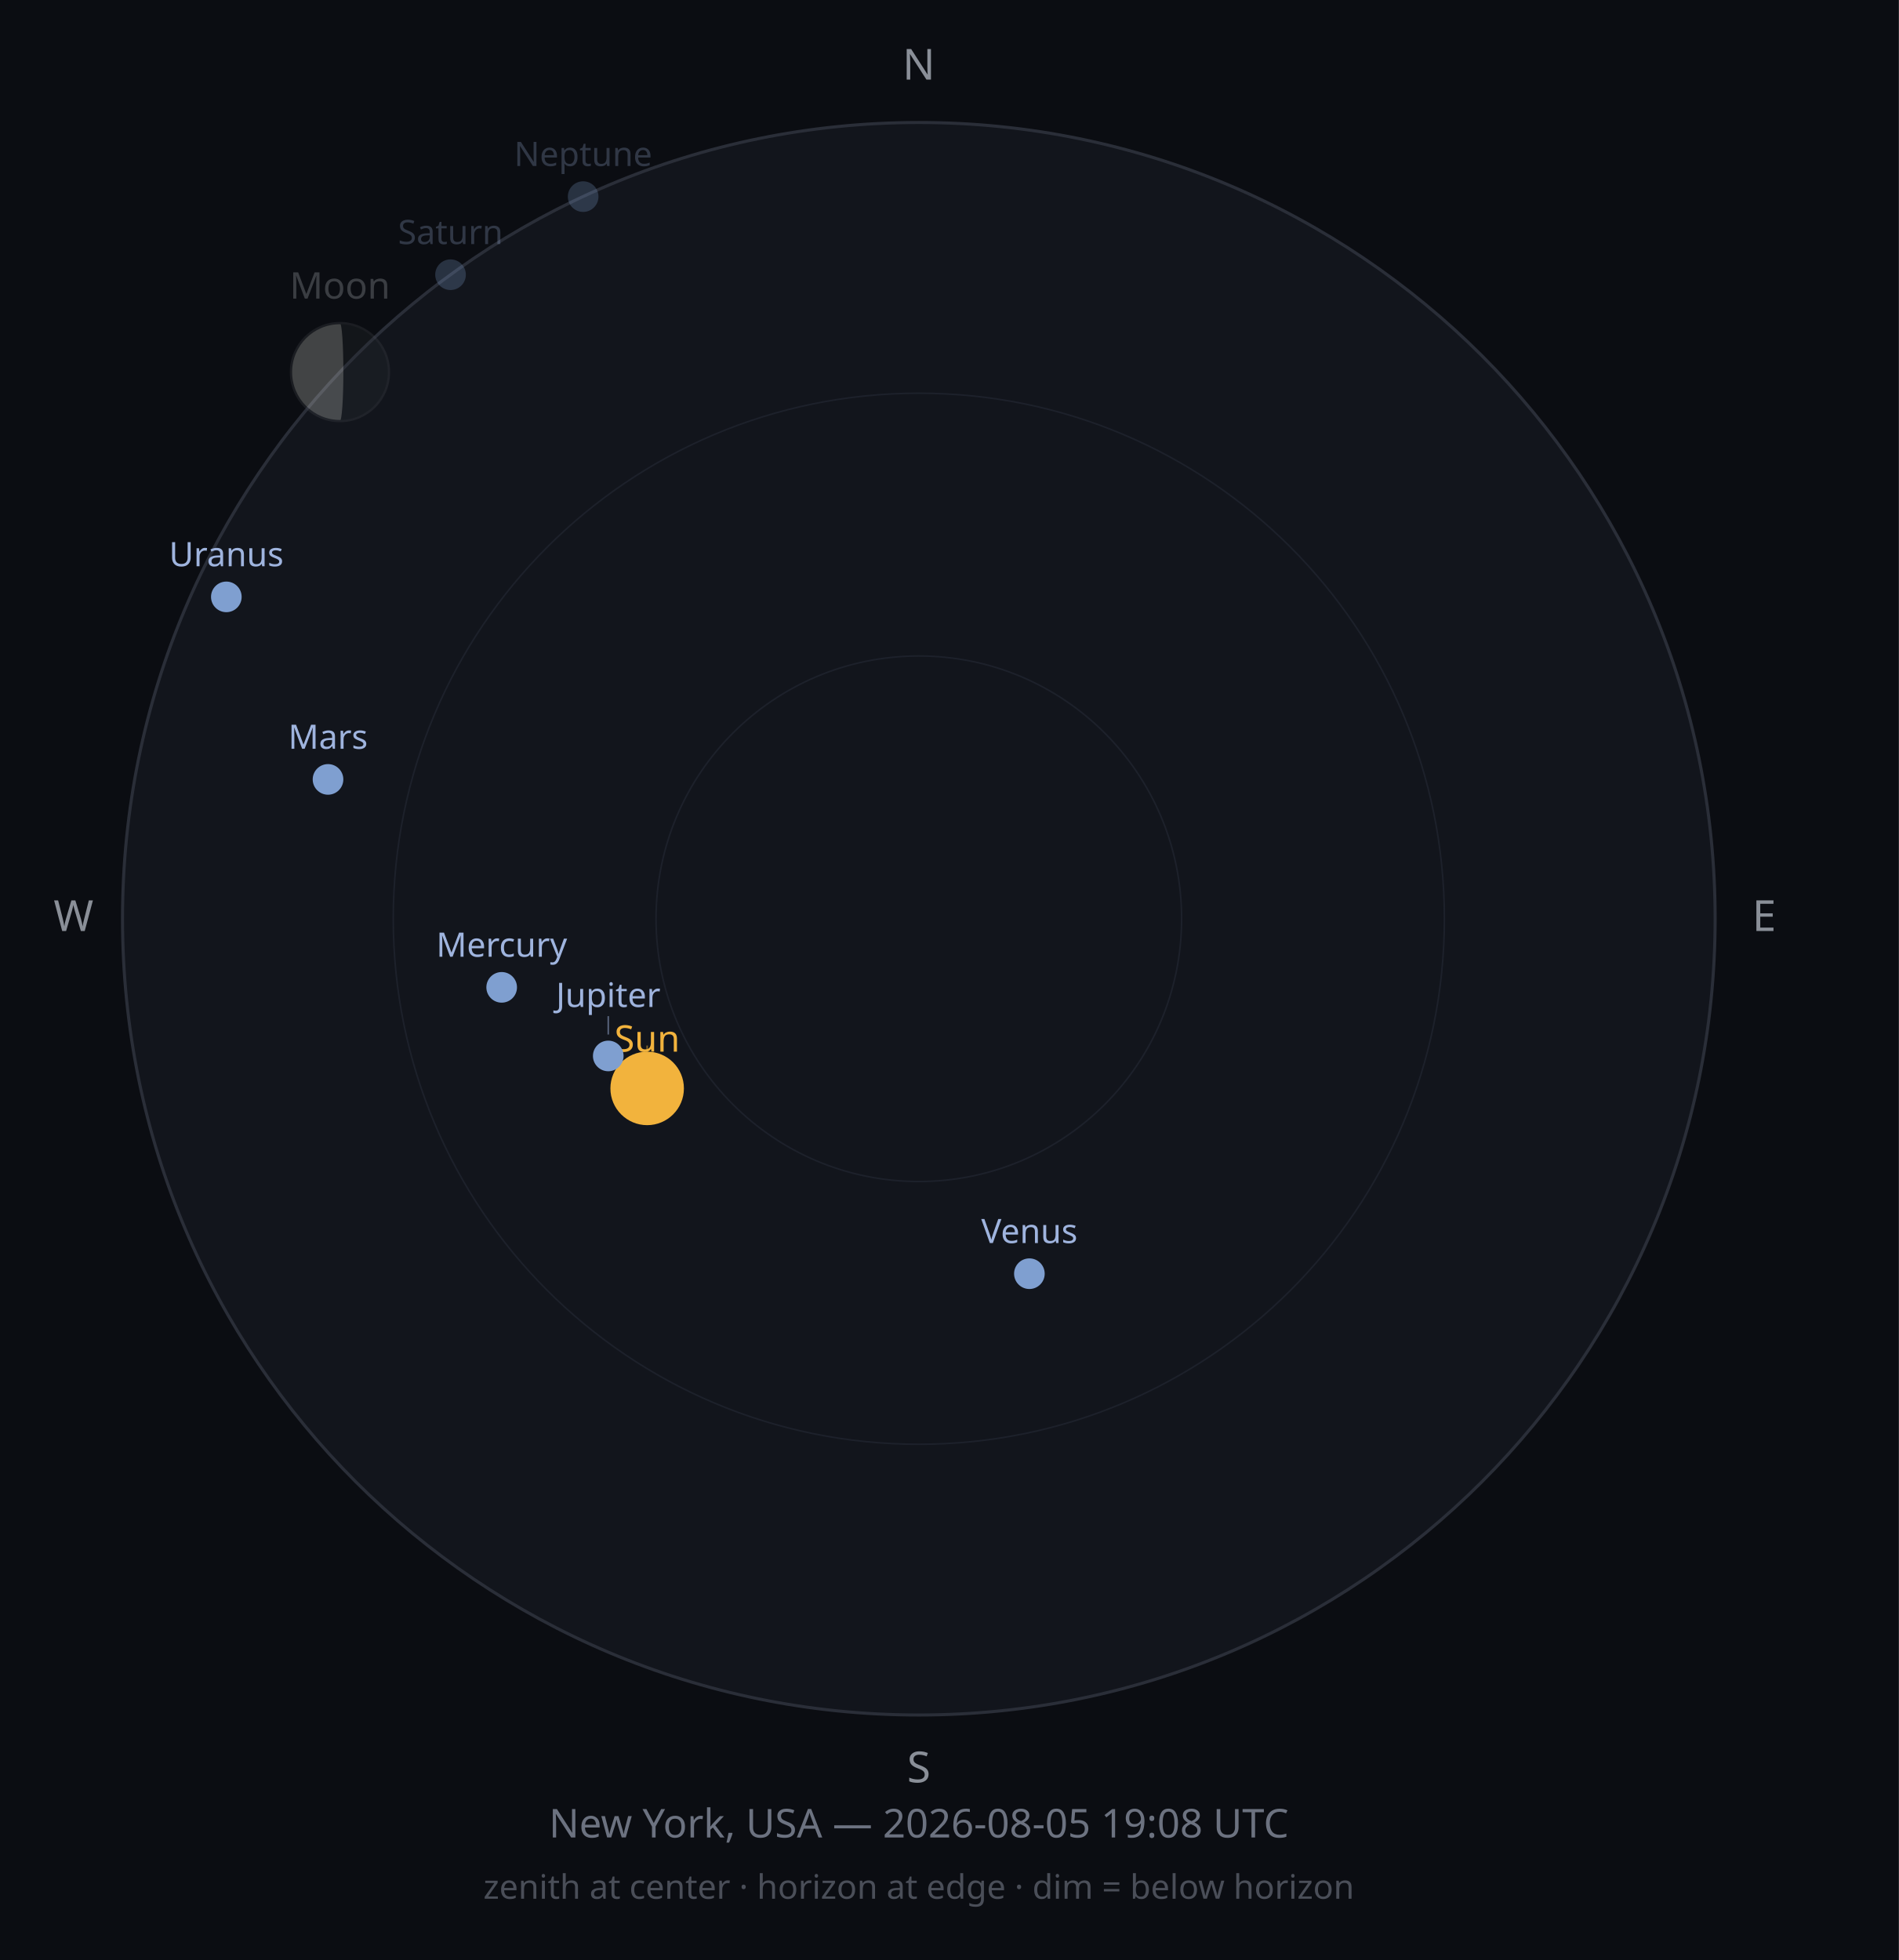
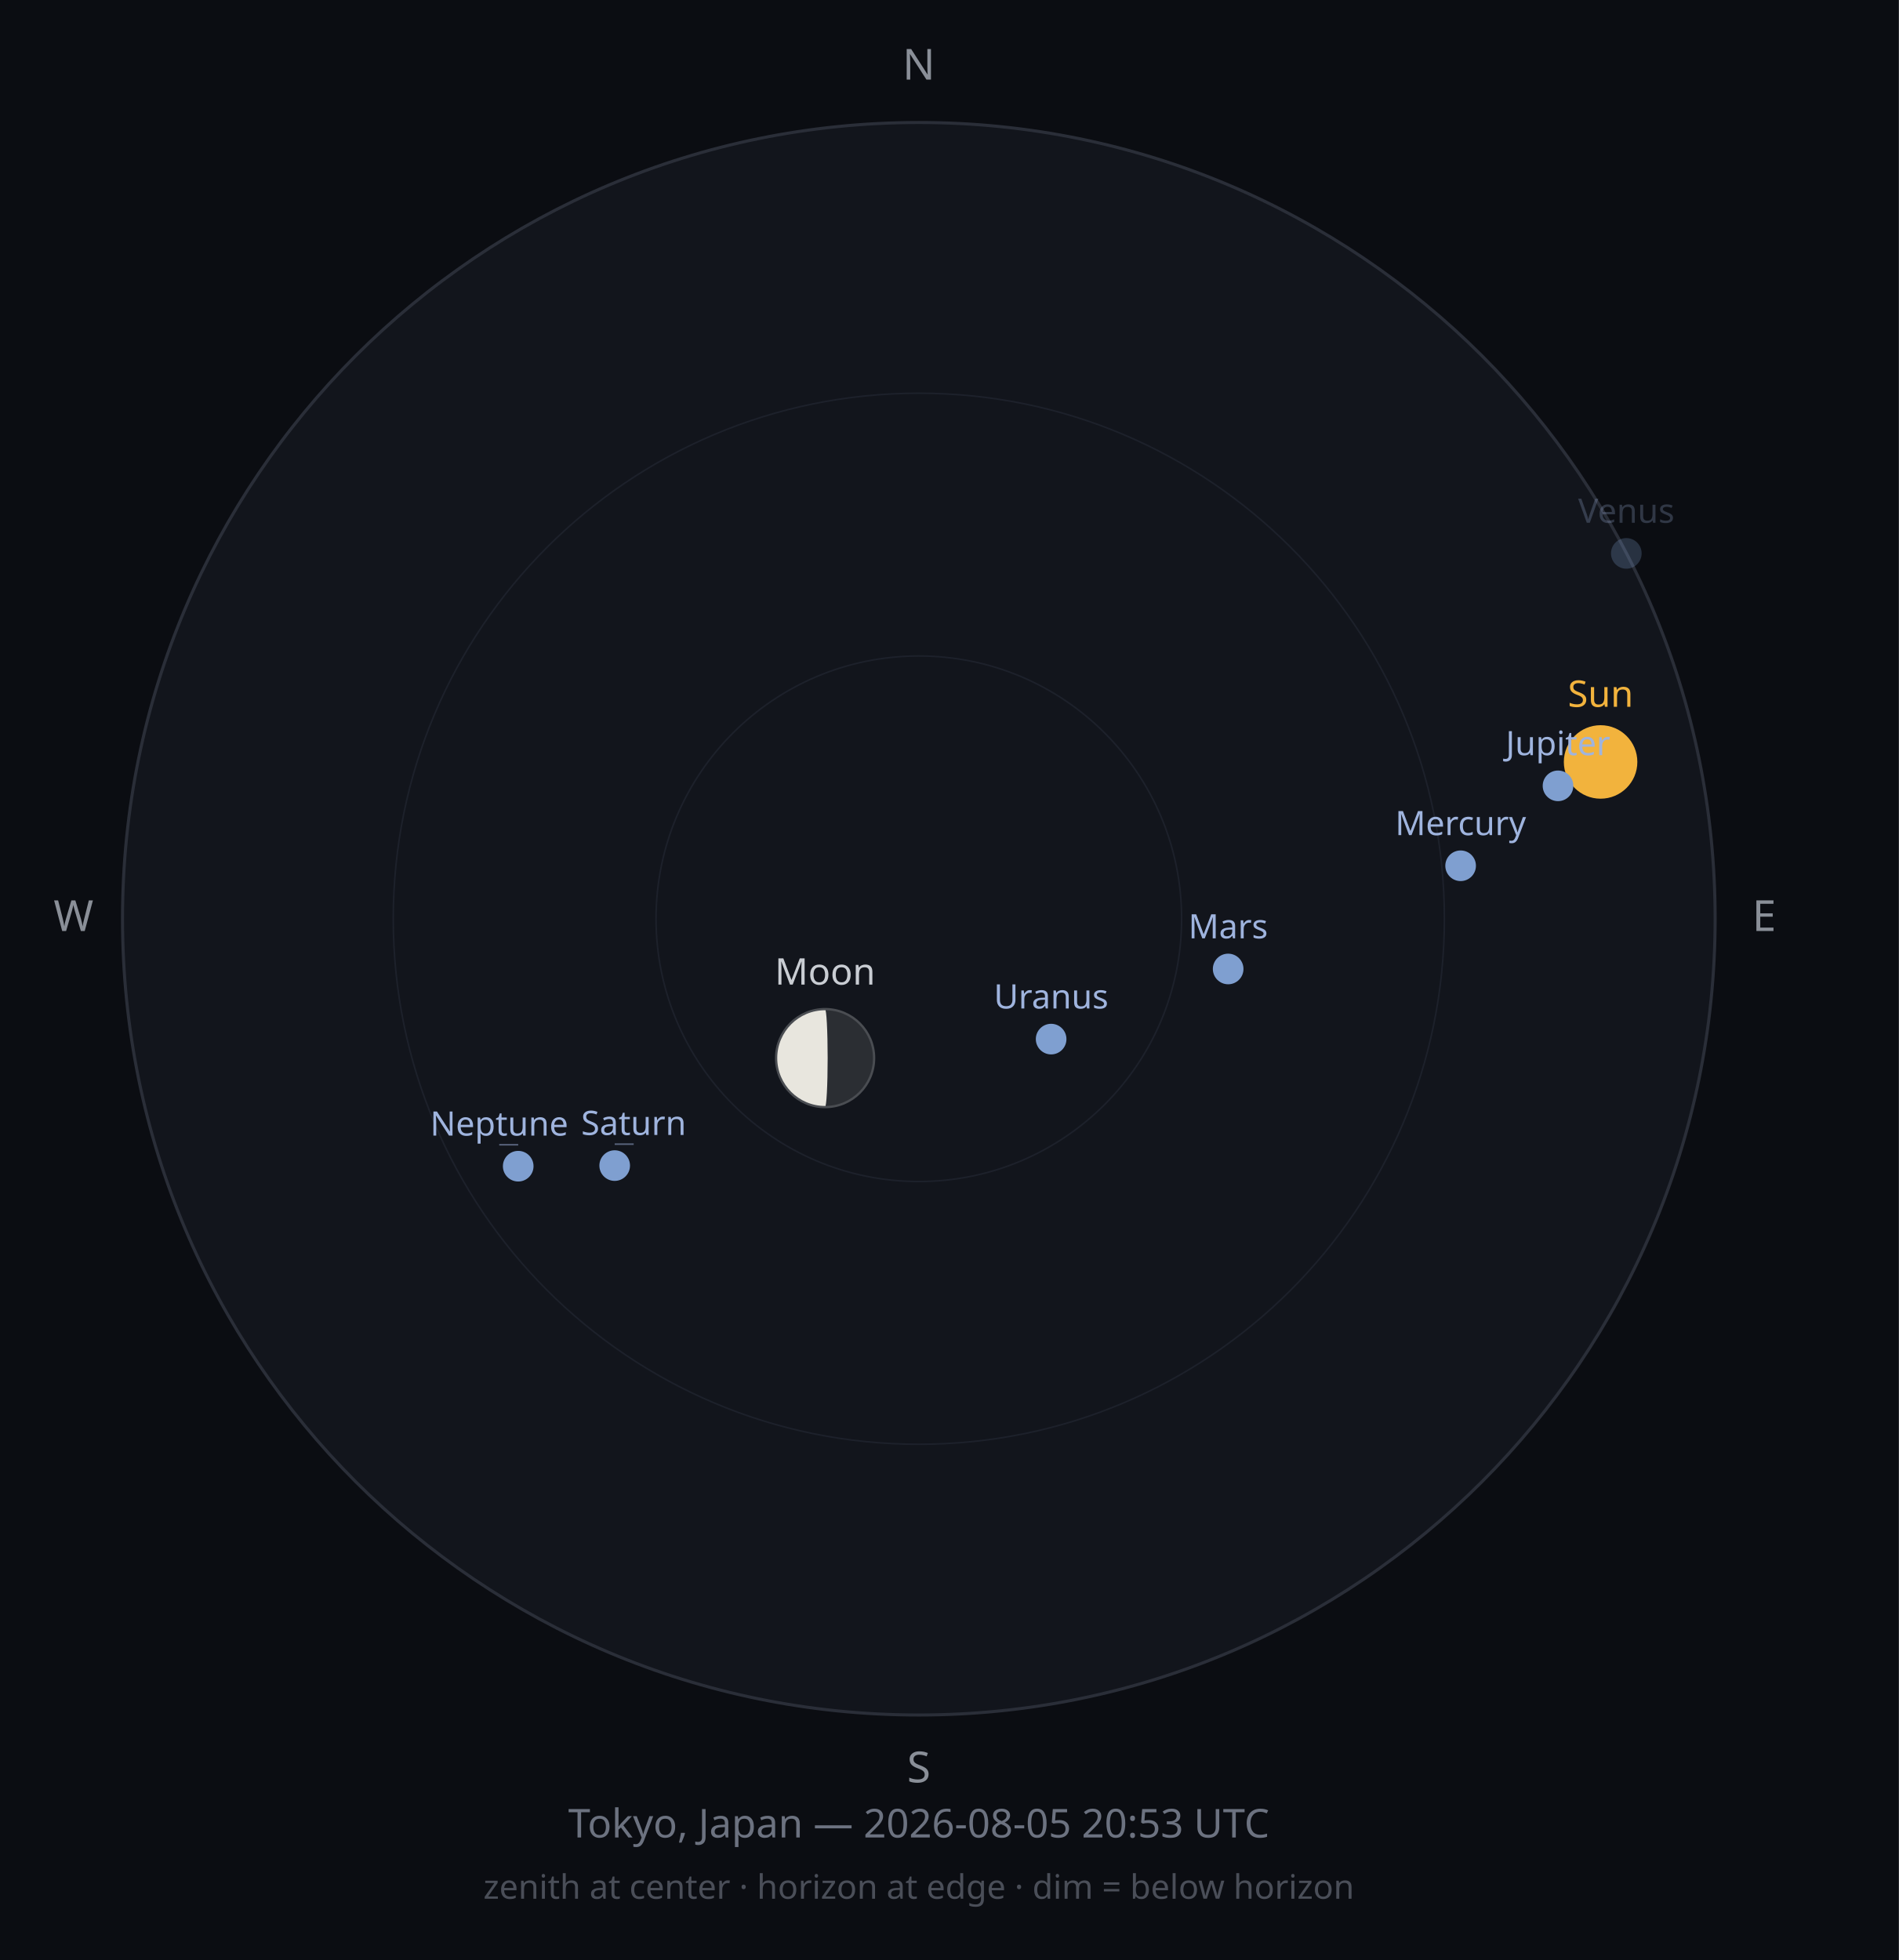
<svg xmlns="http://www.w3.org/2000/svg" width="620" height="640" viewBox="0 0 620 640">
  <rect width="620" height="640" fill="#0B0D12" />
  <circle cx="300" cy="300" r="260" fill="#12151C" stroke="#2A2E38" stroke-width="1" />
  <circle cx="300" cy="300" r="171.6" fill="none" stroke="#1D212B" stroke-width="0.5" />
  <circle cx="300" cy="300" r="85.8" fill="none" stroke="#1D212B" stroke-width="0.5" />
  <text x="300" y="26" font-size="14" fill="#8A8F98" text-anchor="middle" font-family="sans-serif">N</text>
  <text x="576" y="304" font-size="14" fill="#8A8F98" text-anchor="middle" font-family="sans-serif">E</text>
  <text x="300" y="582" font-size="14" fill="#8A8F98" text-anchor="middle" font-family="sans-serif">S</text>
  <text x="24" y="304" font-size="14" fill="#8A8F98" text-anchor="middle" font-family="sans-serif">W</text>
-   <circle cx="211.3" cy="355.4" r="12" fill="#F2B33D" opacity="1" />
-   <line x1="211.3" y1="341.4" x2="211.3" y2="346.4" stroke="#F2B33D" stroke-width="0.5" opacity="0.50" />
-   <text x="211.3" y="343.4" font-size="12" fill="#F2B33D" opacity="1" text-anchor="middle" font-family="sans-serif">Sun</text>
-   <g opacity="0.25">
-     <circle cx="111.0" cy="121.5" r="16" fill="#2B2E33" />
-     <path d="M110.988,105.466 A16,16 0 0,0 110.988,137.466 A1.123,16 0 0,0 110.988,105.466 Z" fill="#E8E6DE" />
-     <circle cx="111.0" cy="121.5" r="16" fill="none" stroke="#4A4D52" stroke-width="0.75" />
+   <circle cx="522.6" cy="248.8" r="12" fill="#F2B33D" opacity="1" />
+   <text x="522.6" y="230.8" font-size="12" fill="#F2B33D" opacity="1" text-anchor="middle" font-family="sans-serif">Sun</text>
+   <g opacity="1">
+     <circle cx="269.4" cy="345.5" r="16" fill="#2B2E33" />
+     <path d="M269.371,329.486 A16,16 0 0,0 269.371,361.486 A0.862,16 0 0,0 269.371,329.486 Z" fill="#E8E6DE" />
+     <circle cx="269.4" cy="345.5" r="16" fill="none" stroke="#4A4D52" stroke-width="0.75" />
  </g>
-   <text x="111.0" y="97.5" font-size="12" fill="#C9CDD3" opacity="0.25" text-anchor="middle" font-family="sans-serif">Moon</text>
-   <circle cx="163.8" cy="322.4" r="5" fill="#7F9FD0" opacity="1" />
-   <text x="163.8" y="312.4" font-size="11" fill="#9FB4DE" opacity="1" text-anchor="middle" font-family="sans-serif">Mercury</text>
-   <circle cx="336.1" cy="415.9" r="5" fill="#7F9FD0" opacity="1" />
-   <text x="336.1" y="405.9" font-size="11" fill="#9FB4DE" opacity="1" text-anchor="middle" font-family="sans-serif">Venus</text>
-   <circle cx="107.1" cy="254.5" r="5" fill="#7F9FD0" opacity="1" />
-   <text x="107.1" y="244.5" font-size="11" fill="#9FB4DE" opacity="1" text-anchor="middle" font-family="sans-serif">Mars</text>
-   <circle cx="198.6" cy="344.8" r="5" fill="#7F9FD0" opacity="1" />
-   <line x1="198.6" y1="337.8" x2="198.6" y2="331.8" stroke="#9FB4DE" stroke-width="0.5" opacity="0.50" />
-   <text x="198.6" y="328.8" font-size="11" fill="#9FB4DE" opacity="1" text-anchor="middle" font-family="sans-serif">Jupiter</text>
-   <circle cx="147.1" cy="89.7" r="5" fill="#7F9FD0" opacity="0.25" />
-   <text x="147.1" y="79.7" font-size="11" fill="#9FB4DE" opacity="0.25" text-anchor="middle" font-family="sans-serif">Saturn</text>
-   <circle cx="73.9" cy="194.9" r="5" fill="#7F9FD0" opacity="1" />
-   <text x="73.9" y="184.9" font-size="11" fill="#9FB4DE" opacity="1" text-anchor="middle" font-family="sans-serif">Uranus</text>
-   <circle cx="190.4" cy="64.2" r="5" fill="#7F9FD0" opacity="0.25" />
-   <text x="190.4" y="54.2" font-size="11" fill="#9FB4DE" opacity="0.25" text-anchor="middle" font-family="sans-serif">Neptune</text>
-   <text x="300" y="600" font-size="13" fill="#6C7280" text-anchor="middle" font-family="sans-serif">New York, USA — 2026-08-05 19:08 UTC</text>
+   <text x="269.4" y="321.5" font-size="12" fill="#C9CDD3" opacity="1" text-anchor="middle" font-family="sans-serif">Moon</text>
+   <circle cx="476.9" cy="282.7" r="5" fill="#7F9FD0" opacity="1" />
+   <text x="476.9" y="272.7" font-size="11" fill="#9FB4DE" opacity="1" text-anchor="middle" font-family="sans-serif">Mercury</text>
+   <circle cx="531.0" cy="180.7" r="5" fill="#7F9FD0" opacity="0.25" />
+   <text x="531.0" y="170.7" font-size="11" fill="#9FB4DE" opacity="0.25" text-anchor="middle" font-family="sans-serif">Venus</text>
+   <circle cx="401.0" cy="316.4" r="5" fill="#7F9FD0" opacity="1" />
+   <text x="401.0" y="306.4" font-size="11" fill="#9FB4DE" opacity="1" text-anchor="middle" font-family="sans-serif">Mars</text>
+   <circle cx="508.7" cy="256.6" r="5" fill="#7F9FD0" opacity="1" />
+   <text x="508.7" y="246.6" font-size="11" fill="#9FB4DE" opacity="1" text-anchor="middle" font-family="sans-serif">Jupiter</text>
+   <circle cx="200.7" cy="380.6" r="5" fill="#7F9FD0" opacity="1" />
+   <line x1="200.7" y1="373.6" x2="206.9" y2="373.6" stroke="#9FB4DE" stroke-width="0.5" opacity="0.50" />
+   <text x="206.9" y="370.6" font-size="11" fill="#9FB4DE" opacity="1" text-anchor="middle" font-family="sans-serif">Saturn</text>
+   <circle cx="343.2" cy="339.3" r="5" fill="#7F9FD0" opacity="1" />
+   <text x="343.2" y="329.3" font-size="11" fill="#9FB4DE" opacity="1" text-anchor="middle" font-family="sans-serif">Uranus</text>
+   <circle cx="169.2" cy="380.8" r="5" fill="#7F9FD0" opacity="1" />
+   <line x1="169.2" y1="373.8" x2="163.0" y2="373.8" stroke="#9FB4DE" stroke-width="0.5" opacity="0.50" />
+   <text x="163.0" y="370.8" font-size="11" fill="#9FB4DE" opacity="1" text-anchor="middle" font-family="sans-serif">Neptune</text>
+   <text x="300" y="600" font-size="13" fill="#6C7280" text-anchor="middle" font-family="sans-serif">Tokyo, Japan — 2026-08-05 20:53 UTC</text>
  <text x="300" y="620" font-size="11" fill="#4A4E58" text-anchor="middle" font-family="sans-serif">zenith at center · horizon at edge · dim = below horizon</text>
</svg>
